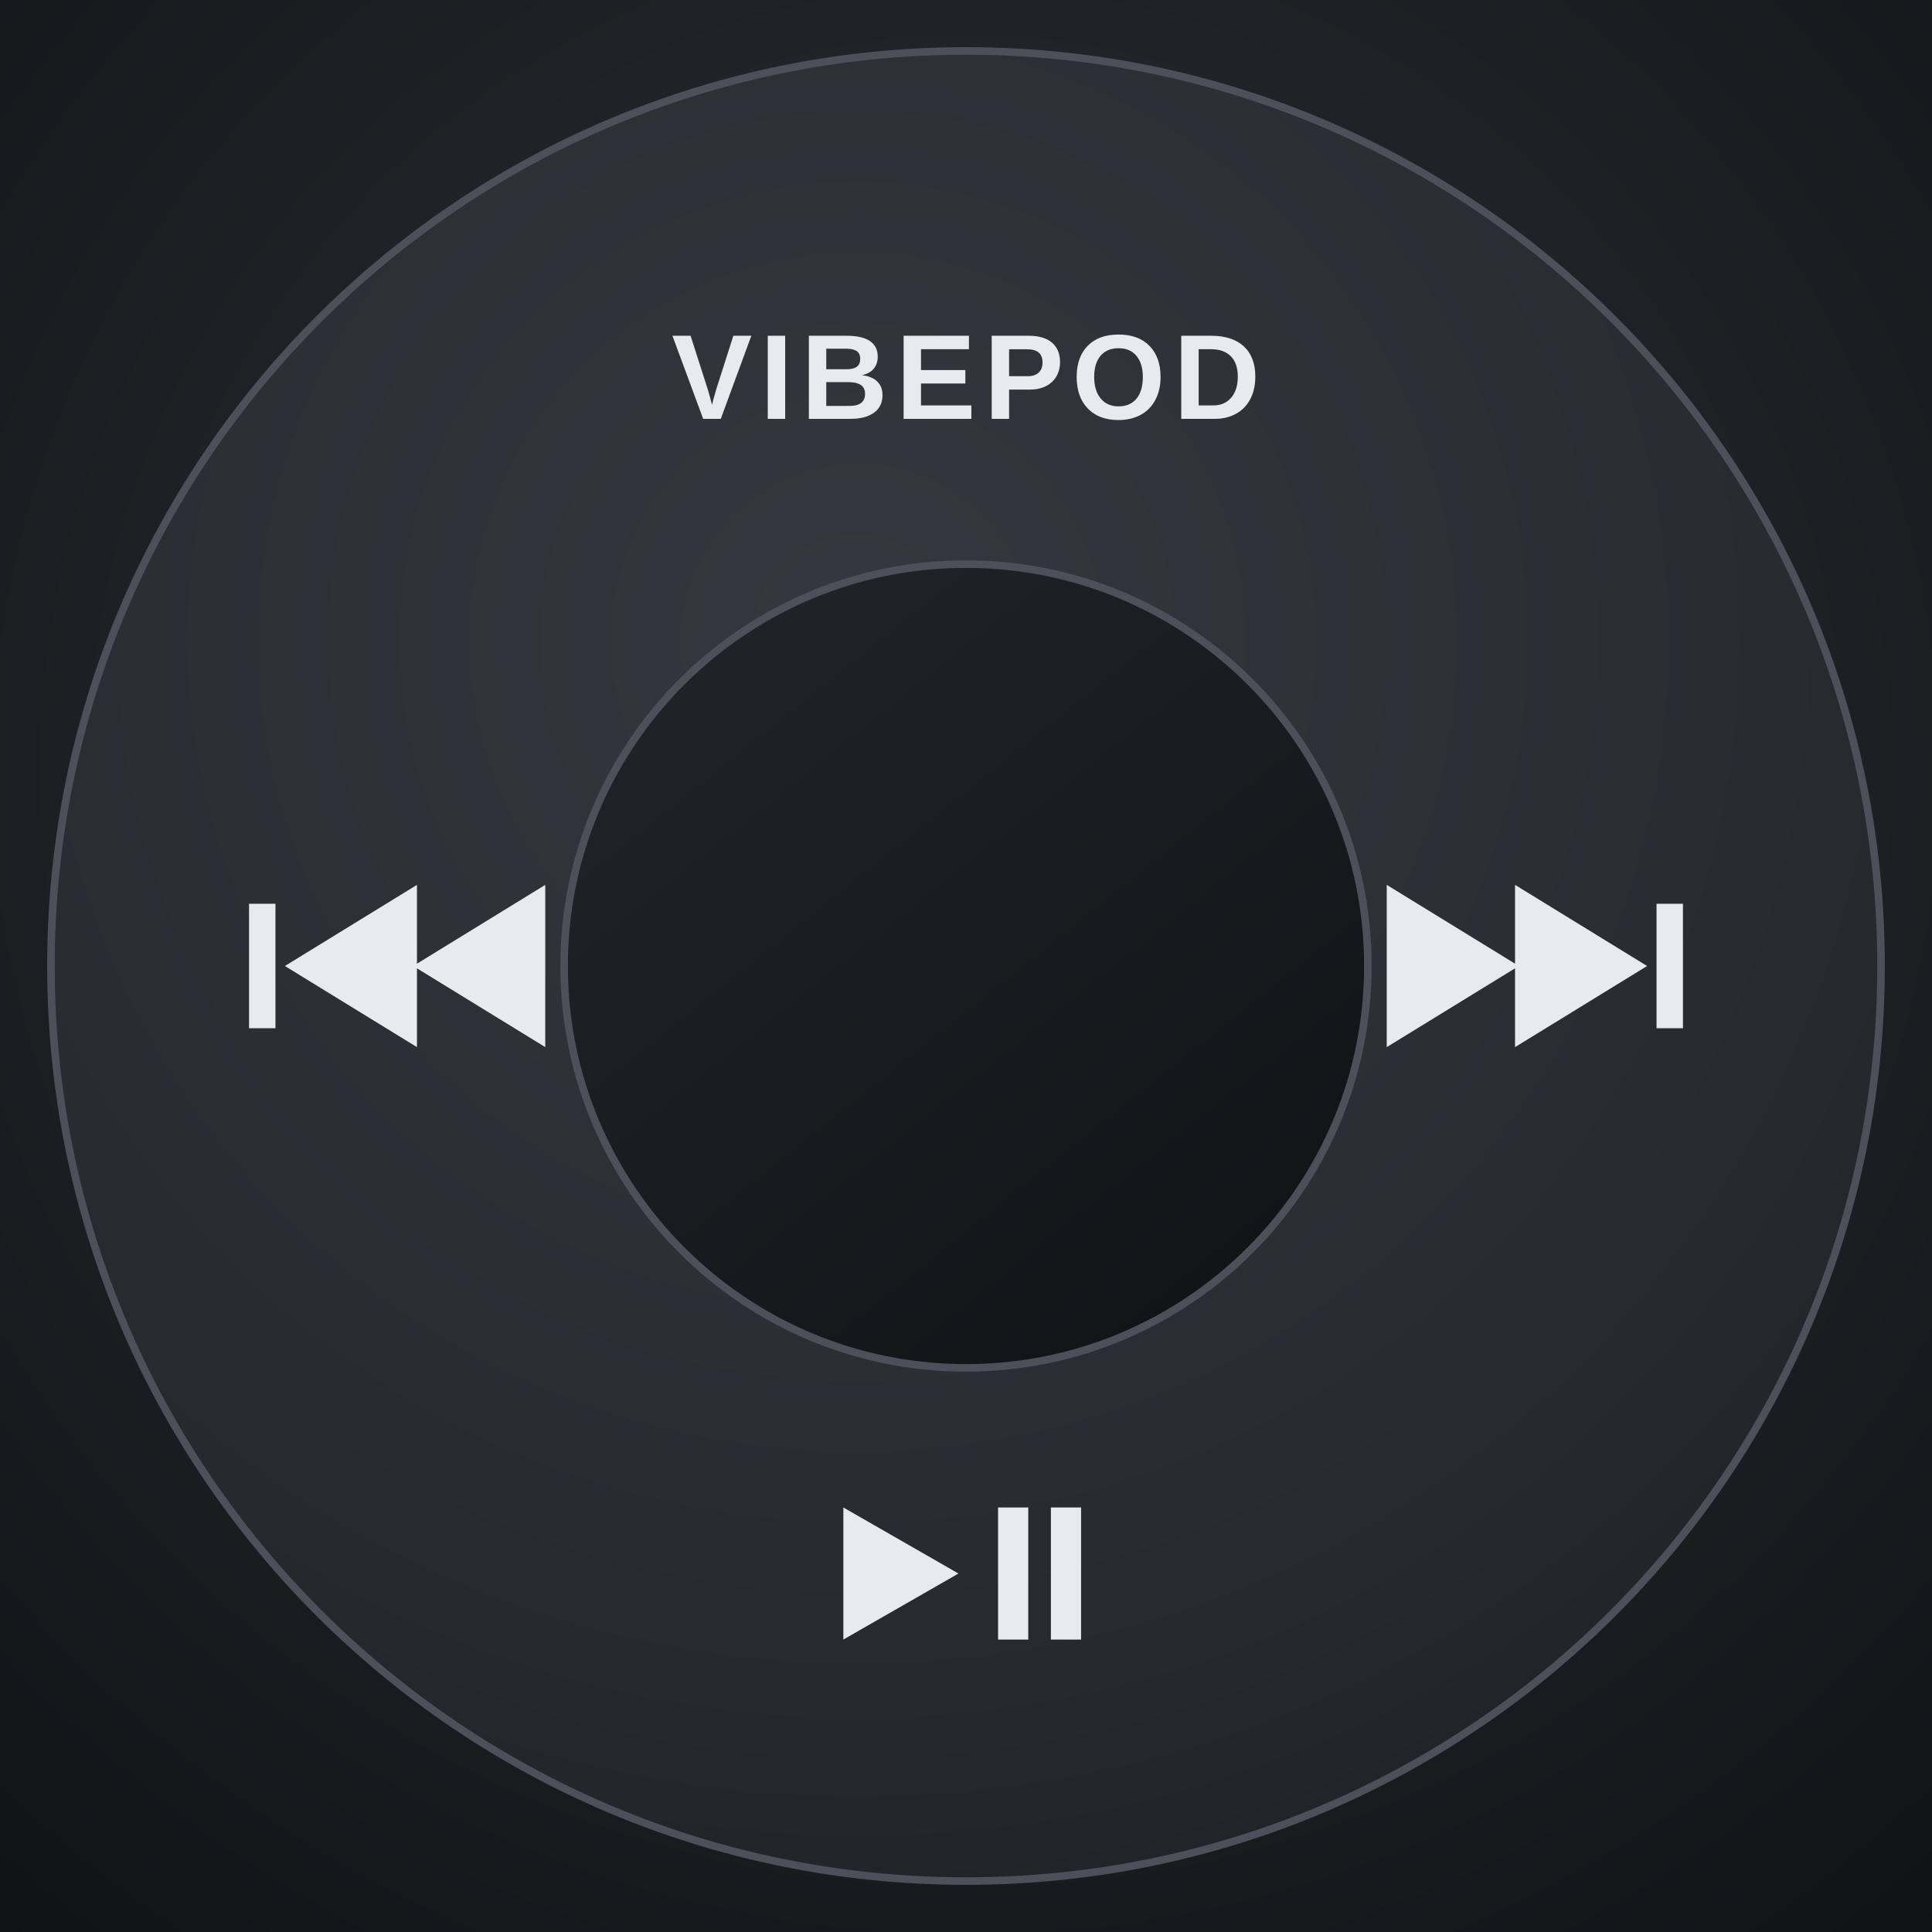
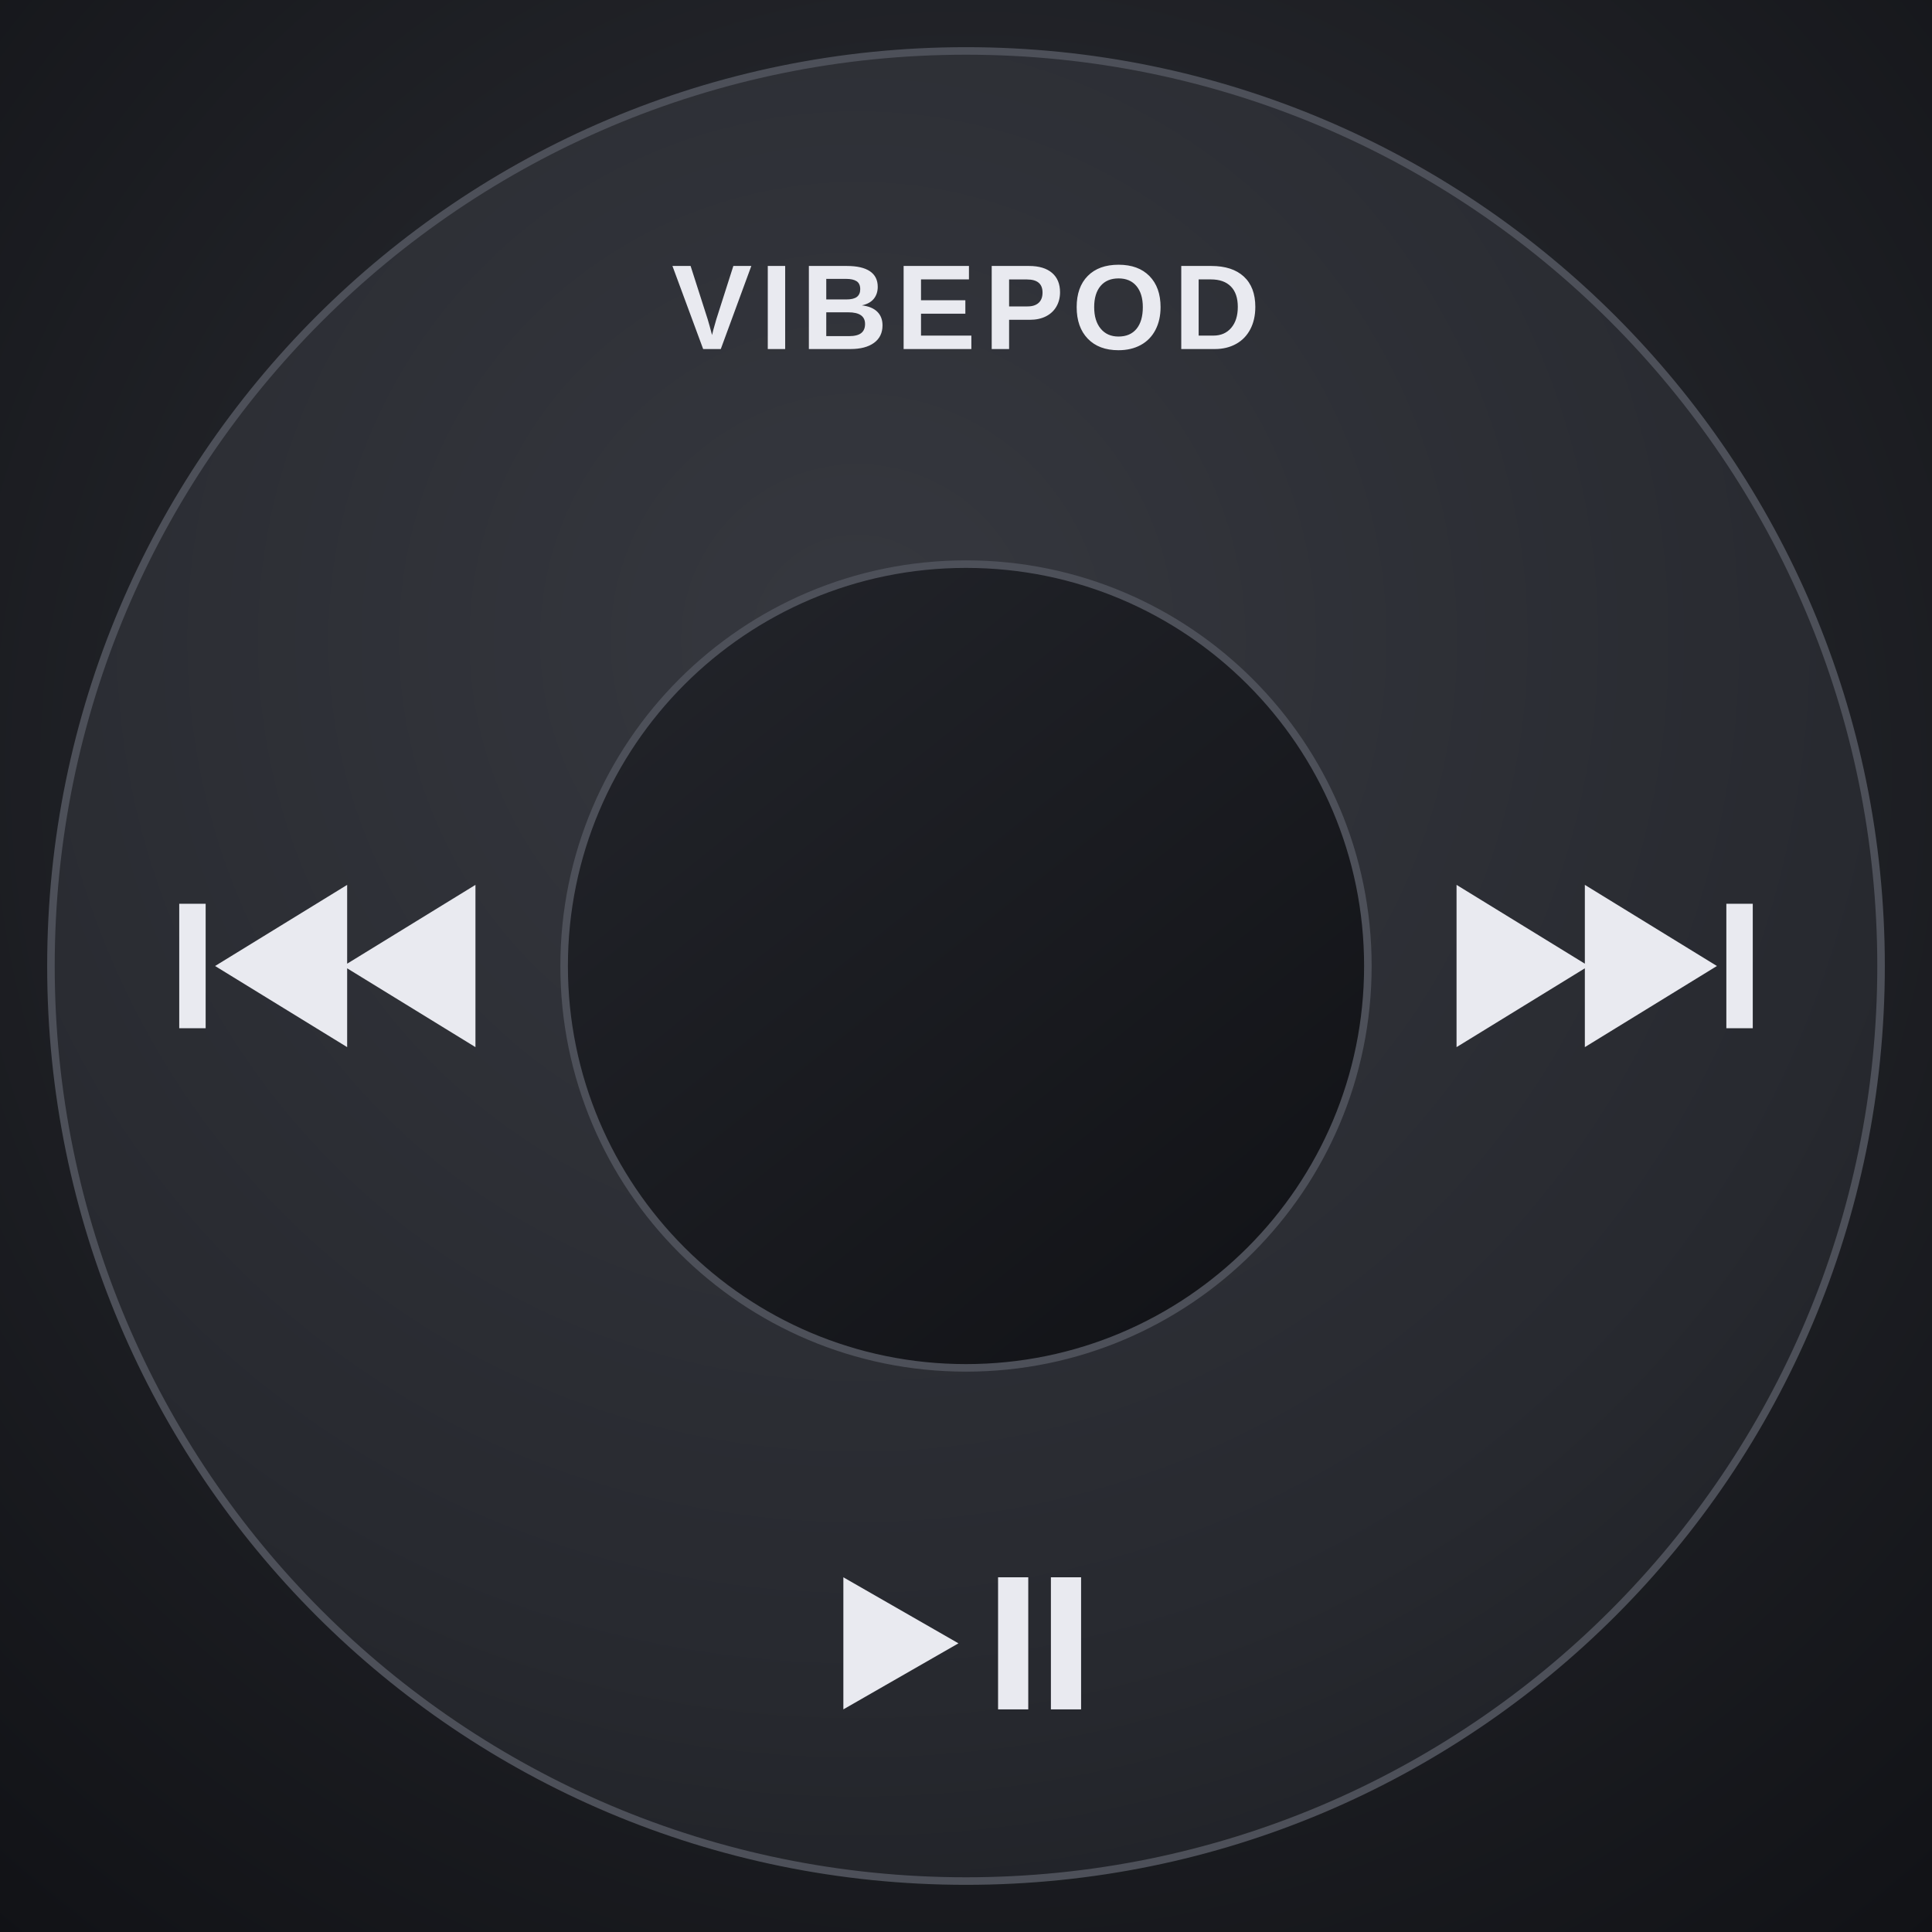
<svg xmlns="http://www.w3.org/2000/svg" viewBox="0 0 1024 1024">
  <defs>
    <radialGradient id="bg" cx="50%" cy="40%" r="78%">
      <stop stop-color="#303238" />
      <stop offset="1" stop-color="#111216" />
    </radialGradient>
    <radialGradient id="wheel" cx="44%" cy="32%" r="78%">
      <stop stop-color="#36383f" />
      <stop offset=".75" stop-color="#27292f" />
      <stop offset="1" stop-color="#1e2025" />
    </radialGradient>
    <linearGradient id="button" x1="0" y1="0" x2=".8" y2="1">
      <stop stop-color="#23252b" />
      <stop offset="1" stop-color="#121317" />
    </linearGradient>
  </defs>
  <rect width="1024" height="1024" fill="url(#bg)" />
  <circle cx="512" cy="512" r="485" fill="url(#wheel)" stroke="#4d5059" stroke-width="4" />
  <circle cx="512" cy="512" r="213" fill="url(#button)" stroke="#4d5059" stroke-width="4" />
  <g fill="#e9eaf0">
-     <text x="512" y="222" text-anchor="middle" font-family="Arial,Helvetica,sans-serif" font-size="64" font-weight="700" letter-spacing="4">VIBEPOD</text>
-     <path d="M132 479v66h14v-66zm19 33 70 43v-86zm68 0 70 43v-86zM892 479v66h-14v-66zm-19 33-70 43v-86zm-68 0-70 43v-86zM447 799v70l61-35zm82 0h16v70h-16zm28 0h16v70h-16z" />
+     <text x="512" y="185" text-anchor="middle" font-family="Arial,Helvetica,sans-serif" font-size="64" font-weight="700" letter-spacing="4">VIBEPOD</text>
+     <path d="M95 479v66h14v-66zm19 33 70 43v-86zm68 0 70 43v-86zM929 479v66h-14v-66zm-19 33-70 43v-86zm-68 0-70 43v-86zM447 836v70l61-35zm82 0h16v70h-16zm28 0h16v70h-16z" />
  </g>
</svg>
